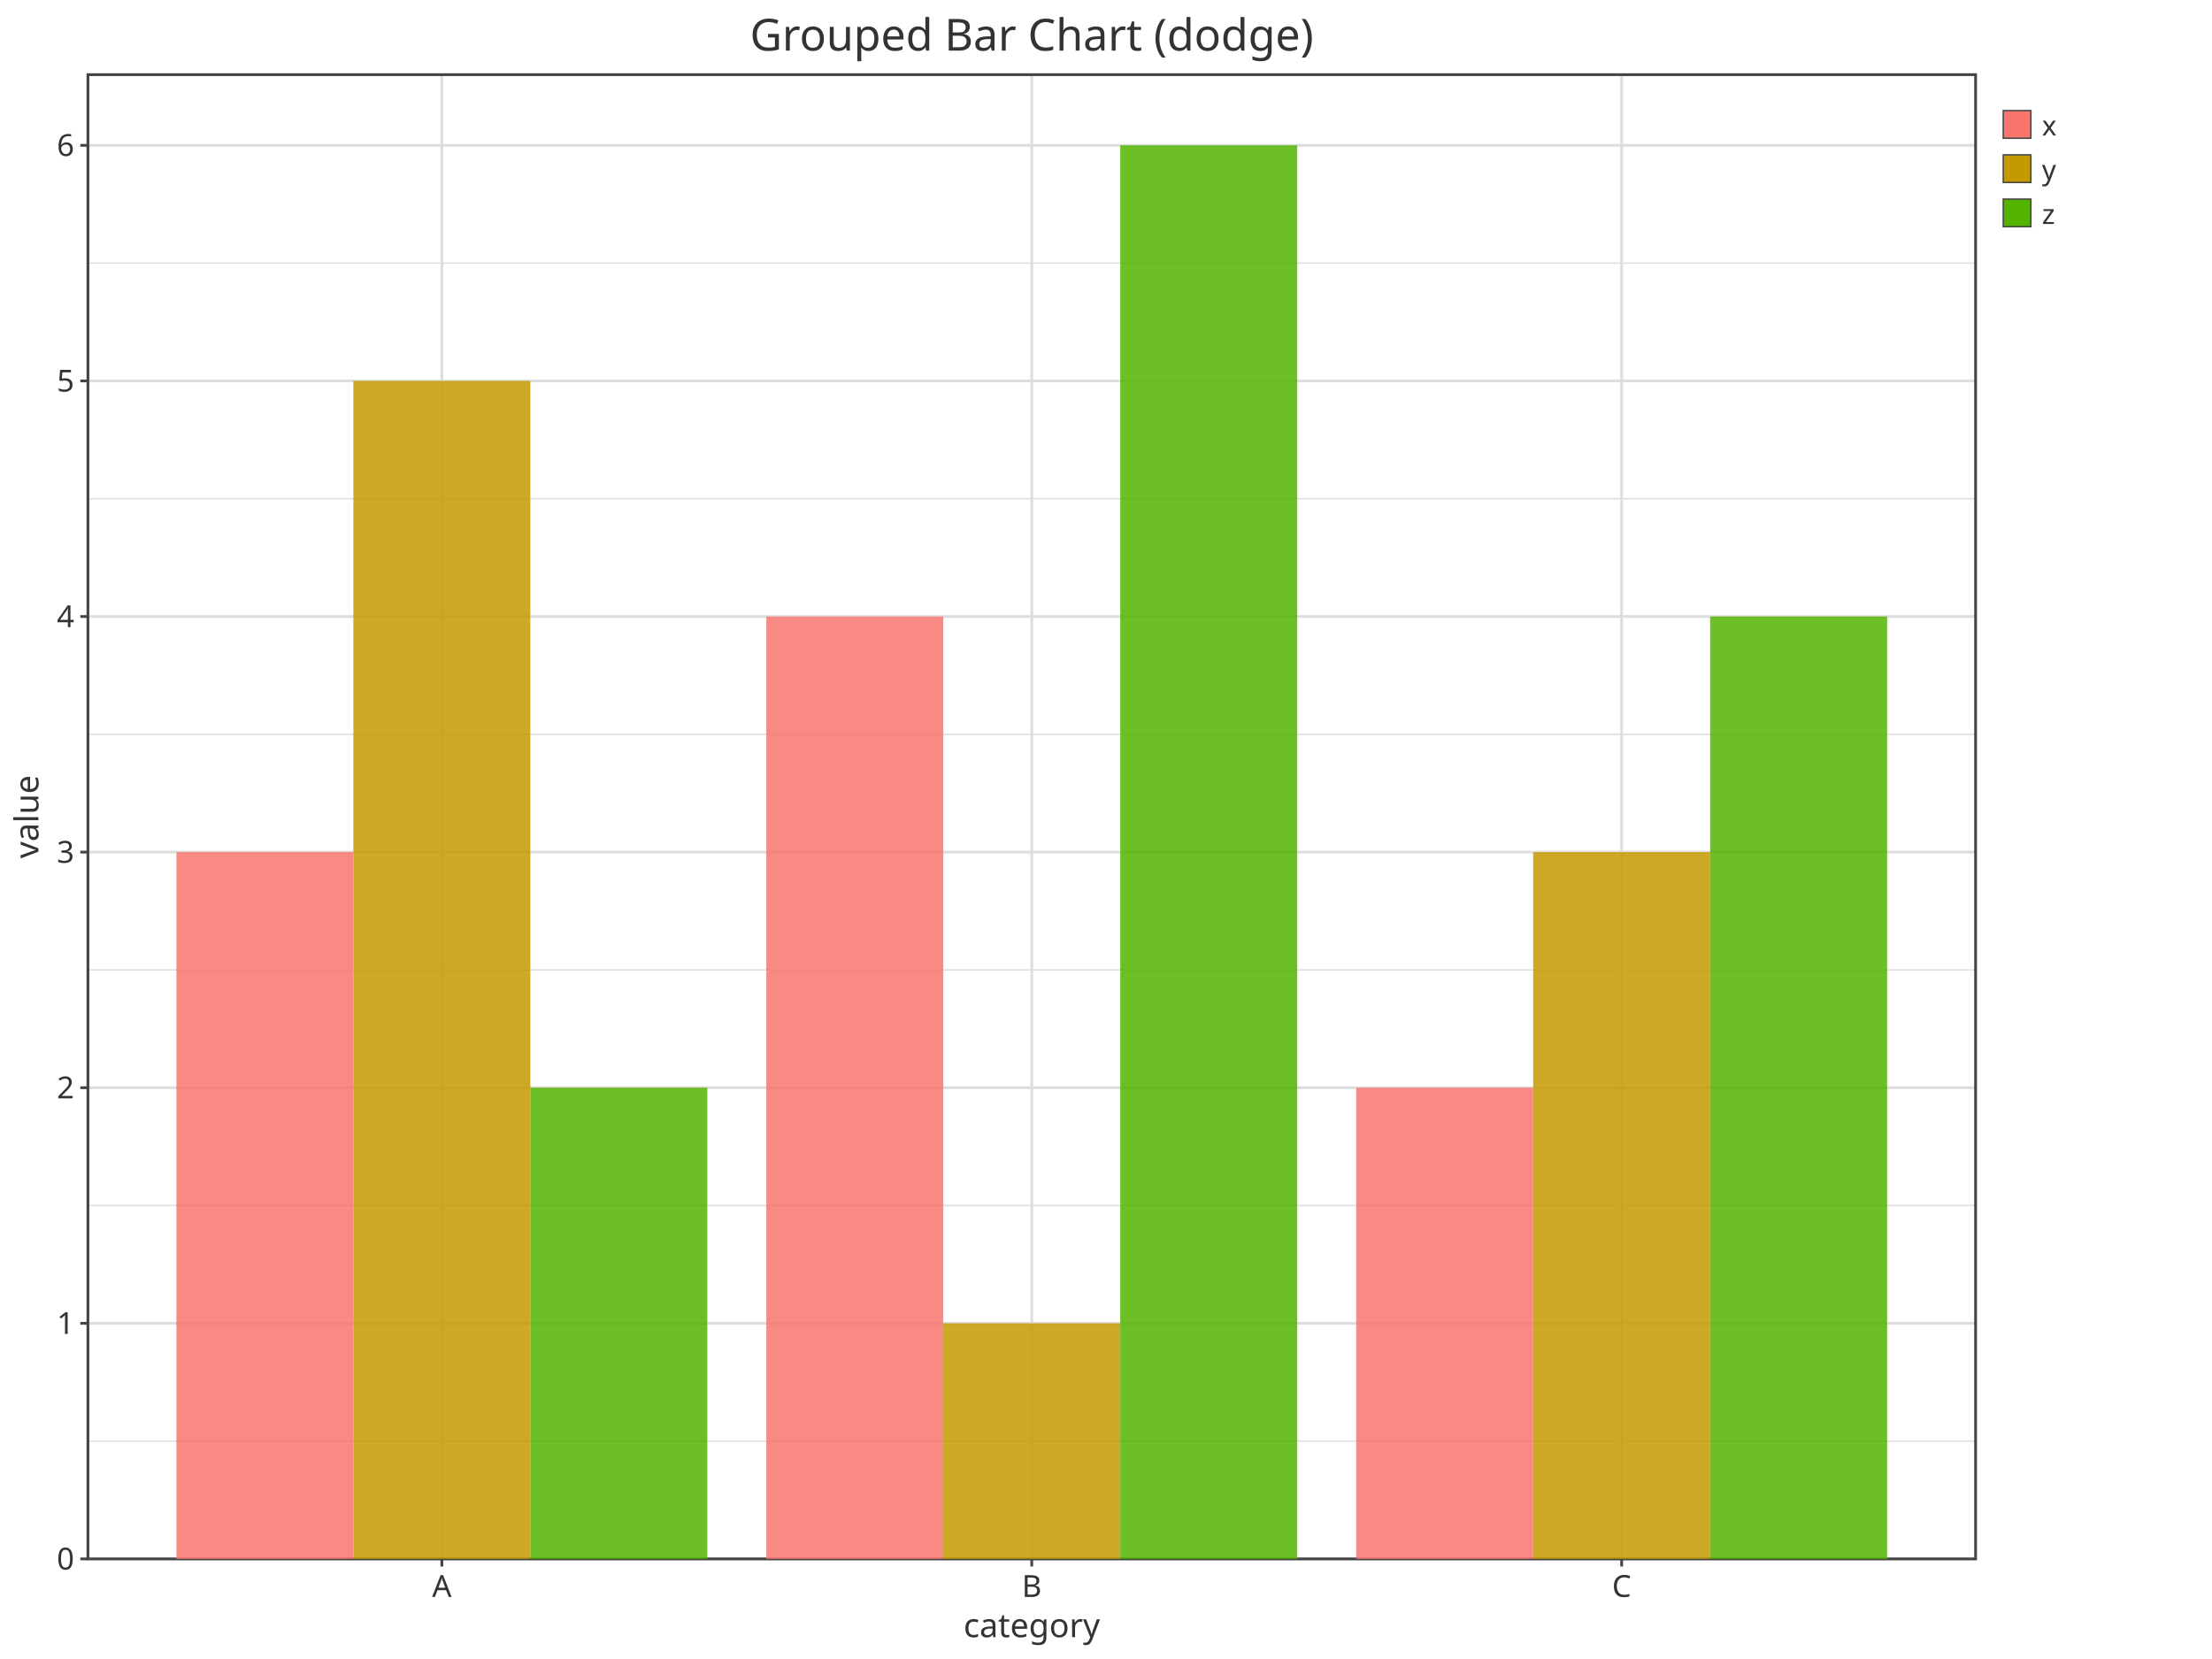
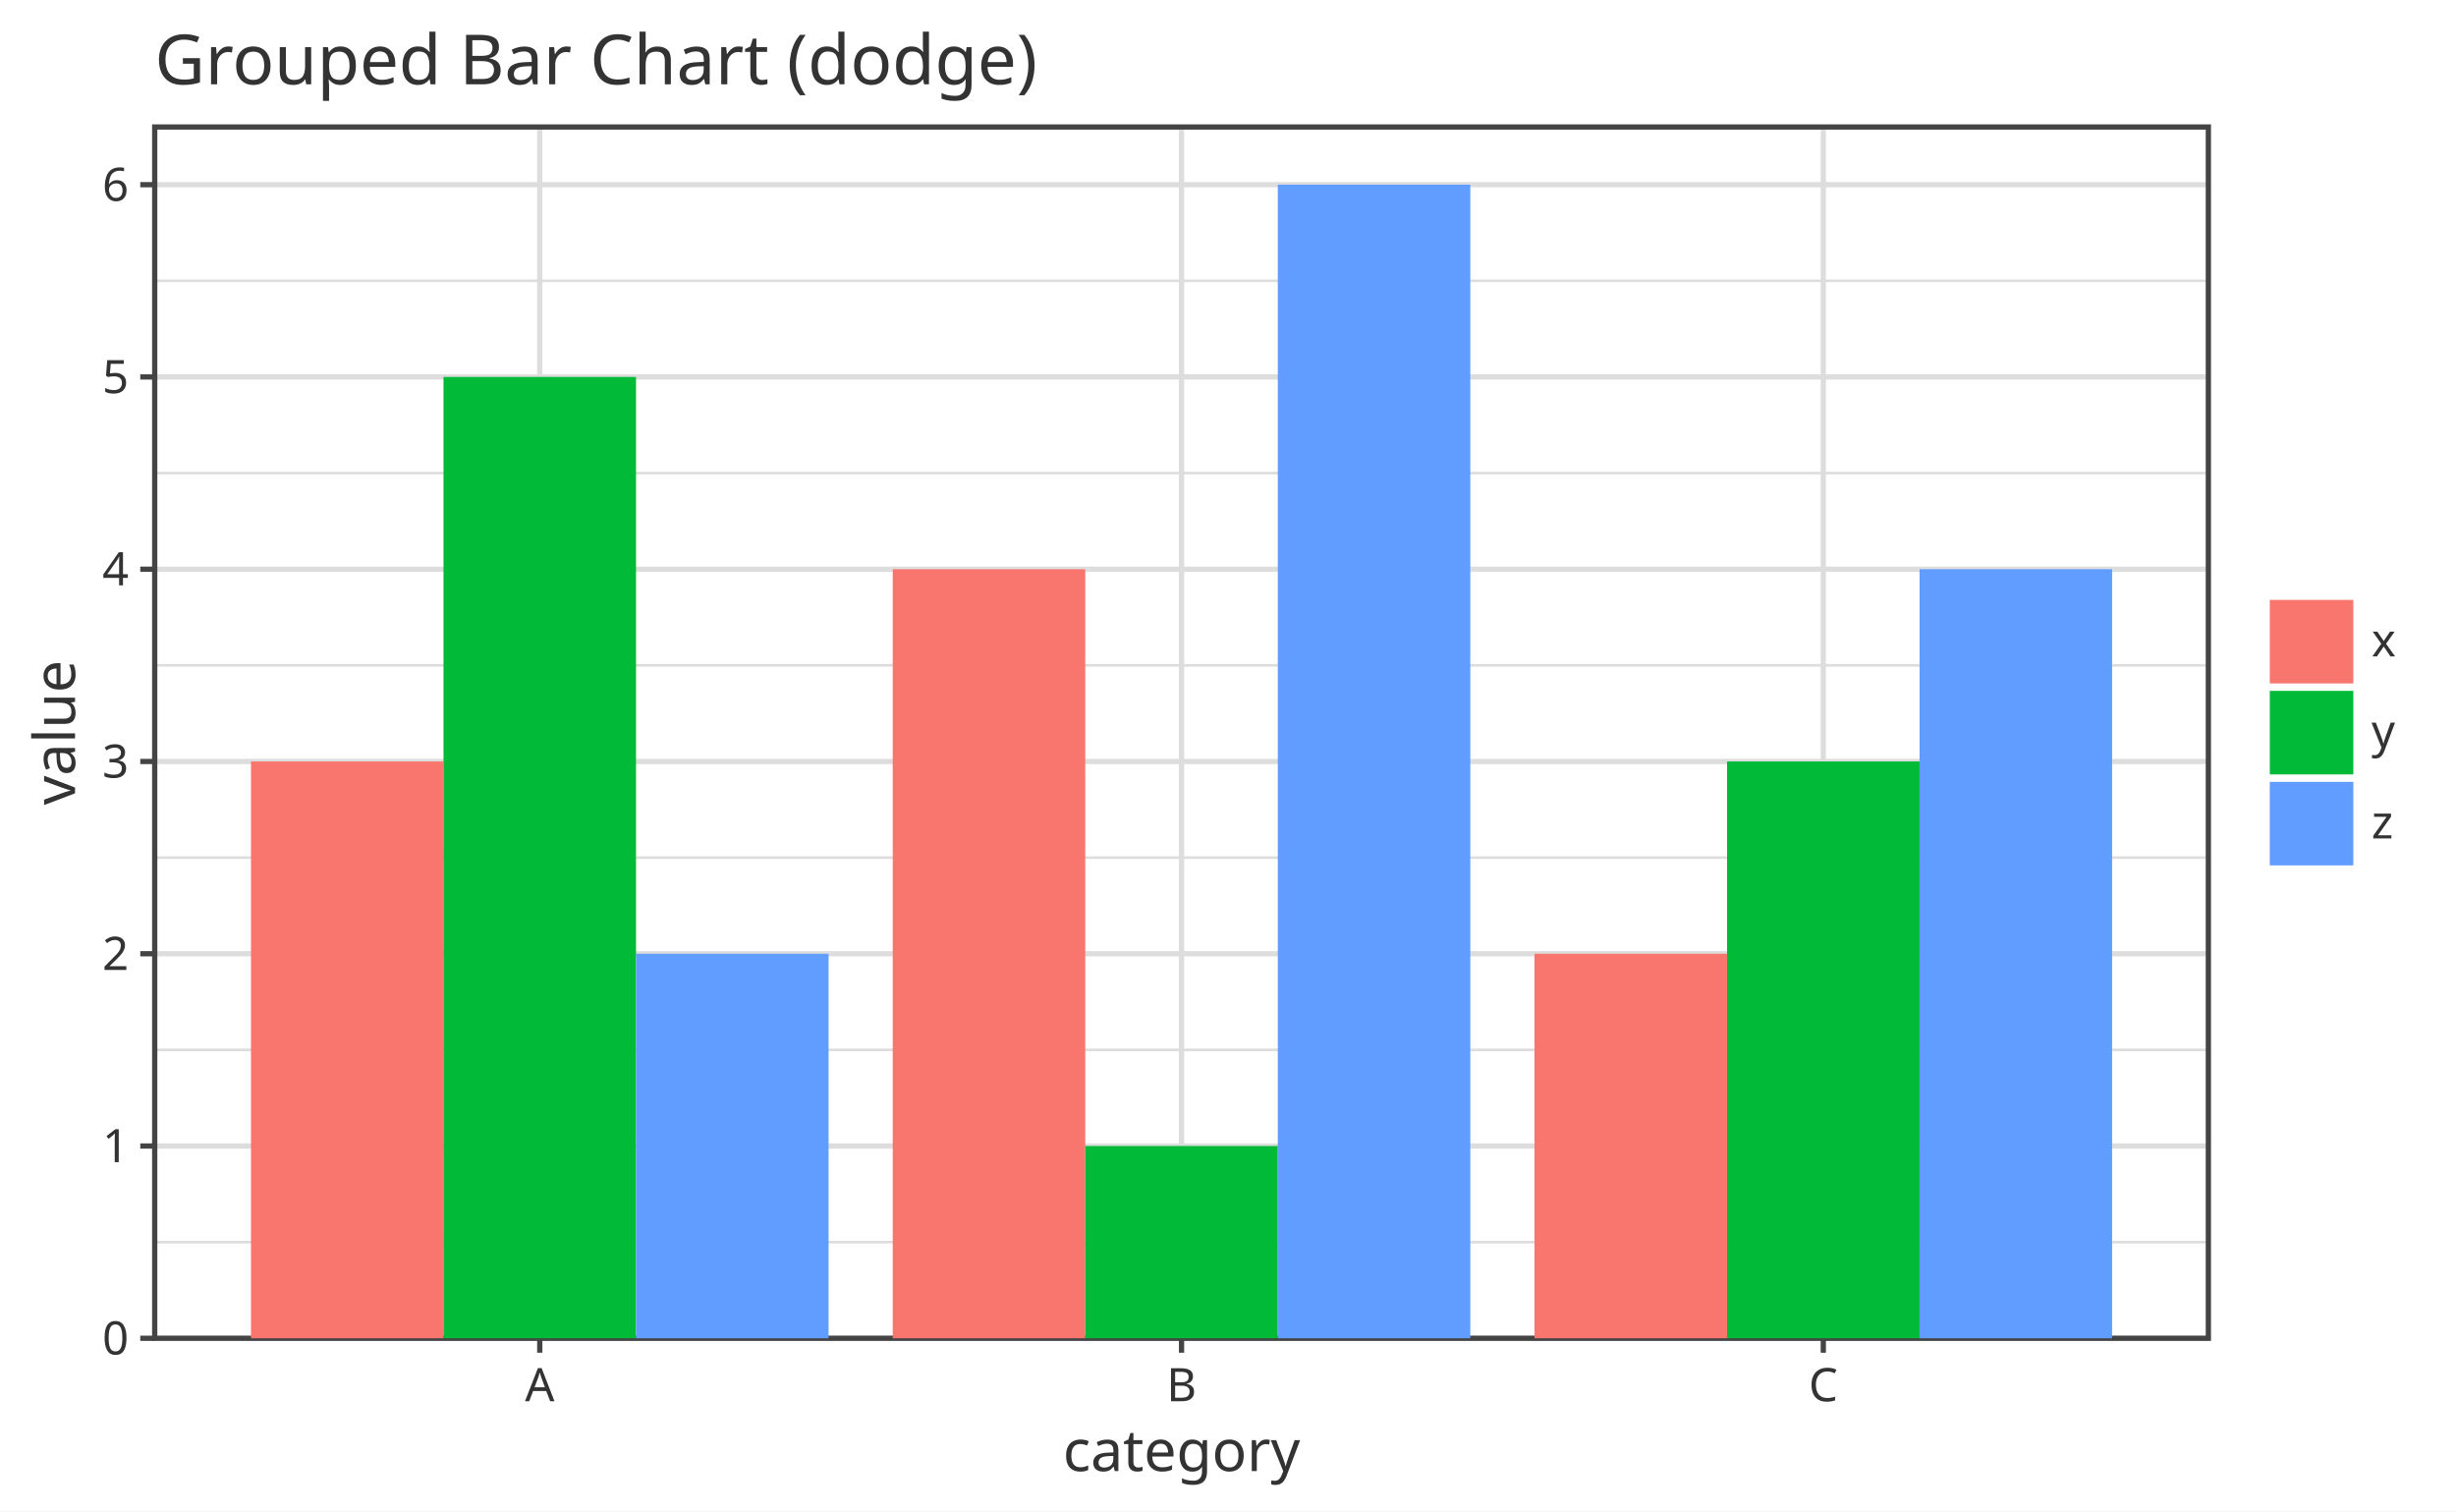
- <svg xmlns="http://www.w3.org/2000/svg" width="800" height="600" viewBox="0 0 800 600">
-   <rect x="0.0" y="0.0" width="800.0" height="600.0" fill="#ffffff" fill-opacity="1.0" stroke="none" />
-   <line x1="159.806" y1="27.0" x2="159.806" y2="563.8" stroke="#dddddd" stroke-width="1.0" />
-   <line x1="373.15" y1="27.0" x2="373.15" y2="563.8" stroke="#dddddd" stroke-width="1.0" />
-   <line x1="586.494" y1="27.0" x2="586.494" y2="563.8" stroke="#dddddd" stroke-width="1.0" />
-   <line x1="31.8" y1="521.197" x2="714.5" y2="521.197" stroke="#dddddd" stroke-width="0.5" />
-   <line x1="31.8" y1="435.99" x2="714.5" y2="435.99" stroke="#dddddd" stroke-width="0.5" />
-   <line x1="31.8" y1="350.784" x2="714.5" y2="350.784" stroke="#dddddd" stroke-width="0.5" />
-   <line x1="31.8" y1="265.578" x2="714.5" y2="265.578" stroke="#dddddd" stroke-width="0.5" />
-   <line x1="31.8" y1="180.371" x2="714.5" y2="180.371" stroke="#dddddd" stroke-width="0.5" />
-   <line x1="31.8" y1="95.165" x2="714.5" y2="95.165" stroke="#dddddd" stroke-width="0.5" />
-   <line x1="31.8" y1="563.8" x2="714.5" y2="563.8" stroke="#dddddd" stroke-width="1.0" />
-   <line x1="31.8" y1="478.594" x2="714.5" y2="478.594" stroke="#dddddd" stroke-width="1.0" />
-   <line x1="31.8" y1="393.387" x2="714.5" y2="393.387" stroke="#dddddd" stroke-width="1.0" />
-   <line x1="31.8" y1="308.181" x2="714.5" y2="308.181" stroke="#dddddd" stroke-width="1.0" />
-   <line x1="31.8" y1="222.975" x2="714.5" y2="222.975" stroke="#dddddd" stroke-width="1.0" />
-   <line x1="31.8" y1="137.768" x2="714.5" y2="137.768" stroke="#dddddd" stroke-width="1.0" />
-   <line x1="31.8" y1="52.562" x2="714.5" y2="52.562" stroke="#dddddd" stroke-width="1.0" />
-   <rect x="31.8" y="27.0" width="682.7" height="536.8" fill="#ffffff" fill-opacity="0.0" stroke="#444444" stroke-width="1.0" />
-   <line x1="159.806" y1="563.8" x2="159.806" y2="566.55" stroke="#444444" stroke-width="1.0" />
-   <text x="159.806" y="577.55" fill="#333333" font-size="11.0" font-family="sans-serif" text-anchor="middle">A</text>
-   <line x1="373.15" y1="563.8" x2="373.15" y2="566.55" stroke="#444444" stroke-width="1.0" />
-   <text x="373.15" y="577.55" fill="#333333" font-size="11.0" font-family="sans-serif" text-anchor="middle">B</text>
-   <line x1="586.494" y1="563.8" x2="586.494" y2="566.55" stroke="#444444" stroke-width="1.0" />
-   <text x="586.494" y="577.55" fill="#333333" font-size="11.0" font-family="sans-serif" text-anchor="middle">C</text>
-   <line x1="31.8" y1="563.8" x2="29.05" y2="563.8" stroke="#444444" stroke-width="1.0" />
-   <text x="26.85" y="567.65" fill="#333333" font-size="11.0" font-family="sans-serif" text-anchor="end">0</text>
-   <line x1="31.8" y1="478.594" x2="29.05" y2="478.594" stroke="#444444" stroke-width="1.0" />
-   <text x="26.85" y="482.444" fill="#333333" font-size="11.0" font-family="sans-serif" text-anchor="end">1</text>
-   <line x1="31.8" y1="393.387" x2="29.05" y2="393.387" stroke="#444444" stroke-width="1.0" />
-   <text x="26.85" y="397.237" fill="#333333" font-size="11.0" font-family="sans-serif" text-anchor="end">2</text>
-   <line x1="31.8" y1="308.181" x2="29.05" y2="308.181" stroke="#444444" stroke-width="1.0" />
-   <text x="26.85" y="312.031" fill="#333333" font-size="11.0" font-family="sans-serif" text-anchor="end">3</text>
-   <line x1="31.8" y1="222.975" x2="29.05" y2="222.975" stroke="#444444" stroke-width="1.0" />
-   <text x="26.85" y="226.825" fill="#333333" font-size="11.0" font-family="sans-serif" text-anchor="end">4</text>
-   <line x1="31.8" y1="137.768" x2="29.05" y2="137.768" stroke="#444444" stroke-width="1.0" />
-   <text x="26.85" y="141.618" fill="#333333" font-size="11.0" font-family="sans-serif" text-anchor="end">5</text>
-   <line x1="31.8" y1="52.562" x2="29.05" y2="52.562" stroke="#444444" stroke-width="1.0" />
-   <text x="26.85" y="56.412" fill="#333333" font-size="11.0" font-family="sans-serif" text-anchor="end">6</text>
-   <text x="373.15" y="18.3" fill="#333333" font-size="16.0" font-family="sans-serif" text-anchor="middle">Grouped Bar Chart (dodge)</text>
-   <text x="373.15" y="592.1" fill="#333333" font-size="12.0" font-family="sans-serif" text-anchor="middle">category</text>
-   <text x="13.9" y="295.4" fill="#333333" font-size="12.0" font-family="sans-serif" text-anchor="middle" transform="rotate(-90.0 13.9 295.4)">value</text>
-   <rect x="63.802" y="308.181" width="64.003" height="255.619" fill="#F8766D" fill-opacity="0.85" stroke="none" />
-   <rect x="127.805" y="137.768" width="64.003" height="426.032" fill="#C49A00" fill-opacity="0.85" stroke="none" />
-   <rect x="191.808" y="393.387" width="64.003" height="170.413" fill="#53B400" fill-opacity="0.85" stroke="none" />
-   <rect x="277.145" y="222.975" width="64.003" height="340.825" fill="#F8766D" fill-opacity="0.85" stroke="none" />
-   <rect x="341.148" y="478.594" width="64.003" height="85.206" fill="#C49A00" fill-opacity="0.85" stroke="none" />
-   <rect x="405.152" y="52.562" width="64.003" height="511.238" fill="#53B400" fill-opacity="0.85" stroke="none" />
-   <rect x="490.489" y="393.387" width="64.003" height="170.413" fill="#F8766D" fill-opacity="0.85" stroke="none" />
-   <rect x="554.492" y="308.181" width="64.003" height="255.619" fill="#C49A00" fill-opacity="0.85" stroke="none" />
-   <rect x="618.495" y="222.975" width="64.003" height="340.825" fill="#53B400" fill-opacity="0.85" stroke="none" />
-   <rect x="724.5" y="40.0" width="10.0" height="10.0" fill="#F8766D" fill-opacity="1.0" stroke="#444444" stroke-width="0.5" />
-   <text x="738.5" y="49.0" fill="#333333" font-size="10.0" font-family="sans-serif" text-anchor="start">x</text>
-   <rect x="724.5" y="56.0" width="10.0" height="10.0" fill="#C49A00" fill-opacity="1.0" stroke="#444444" stroke-width="0.5" />
-   <text x="738.5" y="65.0" fill="#333333" font-size="10.0" font-family="sans-serif" text-anchor="start">y</text>
-   <rect x="724.5" y="72.0" width="10.0" height="10.0" fill="#53B400" fill-opacity="1.0" stroke="#444444" stroke-width="0.5" />
-   <text x="738.5" y="81.0" fill="#333333" font-size="10.0" font-family="sans-serif" text-anchor="start">z</text>
+ <svg xmlns="http://www.w3.org/2000/svg" width="624" height="384" viewBox="0 0 624 384">
+   <rect x="0.0" y="0.0" width="624.0" height="384.0" fill="#ffffff" fill-opacity="1.0" stroke="none" />
+   <line x1="137.139" y1="32.267" x2="137.139" y2="340.0" stroke="#dddddd" stroke-width="1.333" />
+   <line x1="300.194" y1="32.267" x2="300.194" y2="340.0" stroke="#dddddd" stroke-width="1.333" />
+   <line x1="463.248" y1="32.267" x2="463.248" y2="340.0" stroke="#dddddd" stroke-width="1.333" />
+   <line x1="39.307" y1="315.577" x2="561.081" y2="315.577" stroke="#dddddd" stroke-width="0.667" />
+   <line x1="39.307" y1="266.73" x2="561.081" y2="266.73" stroke="#dddddd" stroke-width="0.667" />
+   <line x1="39.307" y1="217.884" x2="561.081" y2="217.884" stroke="#dddddd" stroke-width="0.667" />
+   <line x1="39.307" y1="169.037" x2="561.081" y2="169.037" stroke="#dddddd" stroke-width="0.667" />
+   <line x1="39.307" y1="120.19" x2="561.081" y2="120.19" stroke="#dddddd" stroke-width="0.667" />
+   <line x1="39.307" y1="71.344" x2="561.081" y2="71.344" stroke="#dddddd" stroke-width="0.667" />
+   <line x1="39.307" y1="340.0" x2="561.081" y2="340.0" stroke="#dddddd" stroke-width="1.333" />
+   <line x1="39.307" y1="291.153" x2="561.081" y2="291.153" stroke="#dddddd" stroke-width="1.333" />
+   <line x1="39.307" y1="242.307" x2="561.081" y2="242.307" stroke="#dddddd" stroke-width="1.333" />
+   <line x1="39.307" y1="193.46" x2="561.081" y2="193.46" stroke="#dddddd" stroke-width="1.333" />
+   <line x1="39.307" y1="144.614" x2="561.081" y2="144.614" stroke="#dddddd" stroke-width="1.333" />
+   <line x1="39.307" y1="95.767" x2="561.081" y2="95.767" stroke="#dddddd" stroke-width="1.333" />
+   <line x1="39.307" y1="46.921" x2="561.081" y2="46.921" stroke="#dddddd" stroke-width="1.333" />
+   <rect x="39.307" y="32.267" width="521.774" height="307.733" fill="#ffffff" fill-opacity="0.0" stroke="#444444" stroke-width="1.333" />
+   <line x1="137.139" y1="340.0" x2="137.139" y2="343.667" stroke="#444444" stroke-width="1.333" />
+   <text x="137.139" y="355.987" fill="#333333" font-size="11.733" font-family="sans-serif" text-anchor="middle">A</text>
+   <line x1="300.194" y1="340.0" x2="300.194" y2="343.667" stroke="#444444" stroke-width="1.333" />
+   <text x="300.194" y="355.987" fill="#333333" font-size="11.733" font-family="sans-serif" text-anchor="middle">B</text>
+   <line x1="463.248" y1="340.0" x2="463.248" y2="343.667" stroke="#444444" stroke-width="1.333" />
+   <text x="463.248" y="355.987" fill="#333333" font-size="11.733" font-family="sans-serif" text-anchor="middle">C</text>
+   <line x1="39.307" y1="340.0" x2="35.64" y2="340.0" stroke="#444444" stroke-width="1.333" />
+   <text x="32.707" y="344.107" fill="#333333" font-size="11.733" font-family="sans-serif" text-anchor="end">0</text>
+   <line x1="39.307" y1="291.153" x2="35.64" y2="291.153" stroke="#444444" stroke-width="1.333" />
+   <text x="32.707" y="295.26" fill="#333333" font-size="11.733" font-family="sans-serif" text-anchor="end">1</text>
+   <line x1="39.307" y1="242.307" x2="35.64" y2="242.307" stroke="#444444" stroke-width="1.333" />
+   <text x="32.707" y="246.414" fill="#333333" font-size="11.733" font-family="sans-serif" text-anchor="end">2</text>
+   <line x1="39.307" y1="193.46" x2="35.64" y2="193.46" stroke="#444444" stroke-width="1.333" />
+   <text x="32.707" y="197.567" fill="#333333" font-size="11.733" font-family="sans-serif" text-anchor="end">3</text>
+   <line x1="39.307" y1="144.614" x2="35.64" y2="144.614" stroke="#444444" stroke-width="1.333" />
+   <text x="32.707" y="148.72" fill="#333333" font-size="11.733" font-family="sans-serif" text-anchor="end">4</text>
+   <line x1="39.307" y1="95.767" x2="35.64" y2="95.767" stroke="#444444" stroke-width="1.333" />
+   <text x="32.707" y="99.874" fill="#333333" font-size="11.733" font-family="sans-serif" text-anchor="end">5</text>
+   <line x1="39.307" y1="46.921" x2="35.64" y2="46.921" stroke="#444444" stroke-width="1.333" />
+   <text x="32.707" y="51.027" fill="#333333" font-size="11.733" font-family="sans-serif" text-anchor="end">6</text>
+   <text x="39.307" y="21.413" fill="#333333" font-size="17.6" font-family="sans-serif" text-anchor="start">Grouped Bar Chart (dodge)</text>
+   <text x="300.194" y="373.733" fill="#333333" font-size="14.667" font-family="sans-serif" text-anchor="middle">category</text>
+   <text x="19.067" y="186.133" fill="#333333" font-size="14.667" font-family="sans-serif" text-anchor="middle" transform="rotate(-90.0 19.06667 186.1333)">value</text>
+   <rect x="63.765" y="193.46" width="48.916" height="146.54" fill="#F8766D" fill-opacity="1.0" stroke="none" />
+   <rect x="112.681" y="95.767" width="48.916" height="244.233" fill="#00BA38" fill-opacity="1.0" stroke="none" />
+   <rect x="161.597" y="242.307" width="48.916" height="97.693" fill="#619CFF" fill-opacity="1.0" stroke="none" />
+   <rect x="226.819" y="144.614" width="48.916" height="195.386" fill="#F8766D" fill-opacity="1.0" stroke="none" />
+   <rect x="275.735" y="291.153" width="48.916" height="48.847" fill="#00BA38" fill-opacity="1.0" stroke="none" />
+   <rect x="324.652" y="46.921" width="48.916" height="293.079" fill="#619CFF" fill-opacity="1.0" stroke="none" />
+   <rect x="389.874" y="242.307" width="48.916" height="97.693" fill="#F8766D" fill-opacity="1.0" stroke="none" />
+   <rect x="438.79" y="193.46" width="48.916" height="146.54" fill="#00BA38" fill-opacity="1.0" stroke="none" />
+   <rect x="487.706" y="144.614" width="48.916" height="195.386" fill="#619CFF" fill-opacity="1.0" stroke="none" />
+   <rect x="575.747" y="151.462" width="23.114" height="69.342" fill="#ffffff" fill-opacity="1.0" stroke="none" />
+   <rect x="576.692" y="152.407" width="21.224" height="21.224" fill="#F8766D" fill-opacity="1.0" stroke="none" />
+   <text x="602.528" y="166.774" fill="#333333" font-size="11.733" font-family="sans-serif" text-anchor="start">x</text>
+   <rect x="576.692" y="175.521" width="21.224" height="21.224" fill="#00BA38" fill-opacity="1.0" stroke="none" />
+   <text x="602.528" y="189.888" fill="#333333" font-size="11.733" font-family="sans-serif" text-anchor="start">y</text>
+   <rect x="576.692" y="198.635" width="21.224" height="21.224" fill="#619CFF" fill-opacity="1.0" stroke="none" />
+   <text x="602.528" y="213.002" fill="#333333" font-size="11.733" font-family="sans-serif" text-anchor="start">z</text>
</svg>
